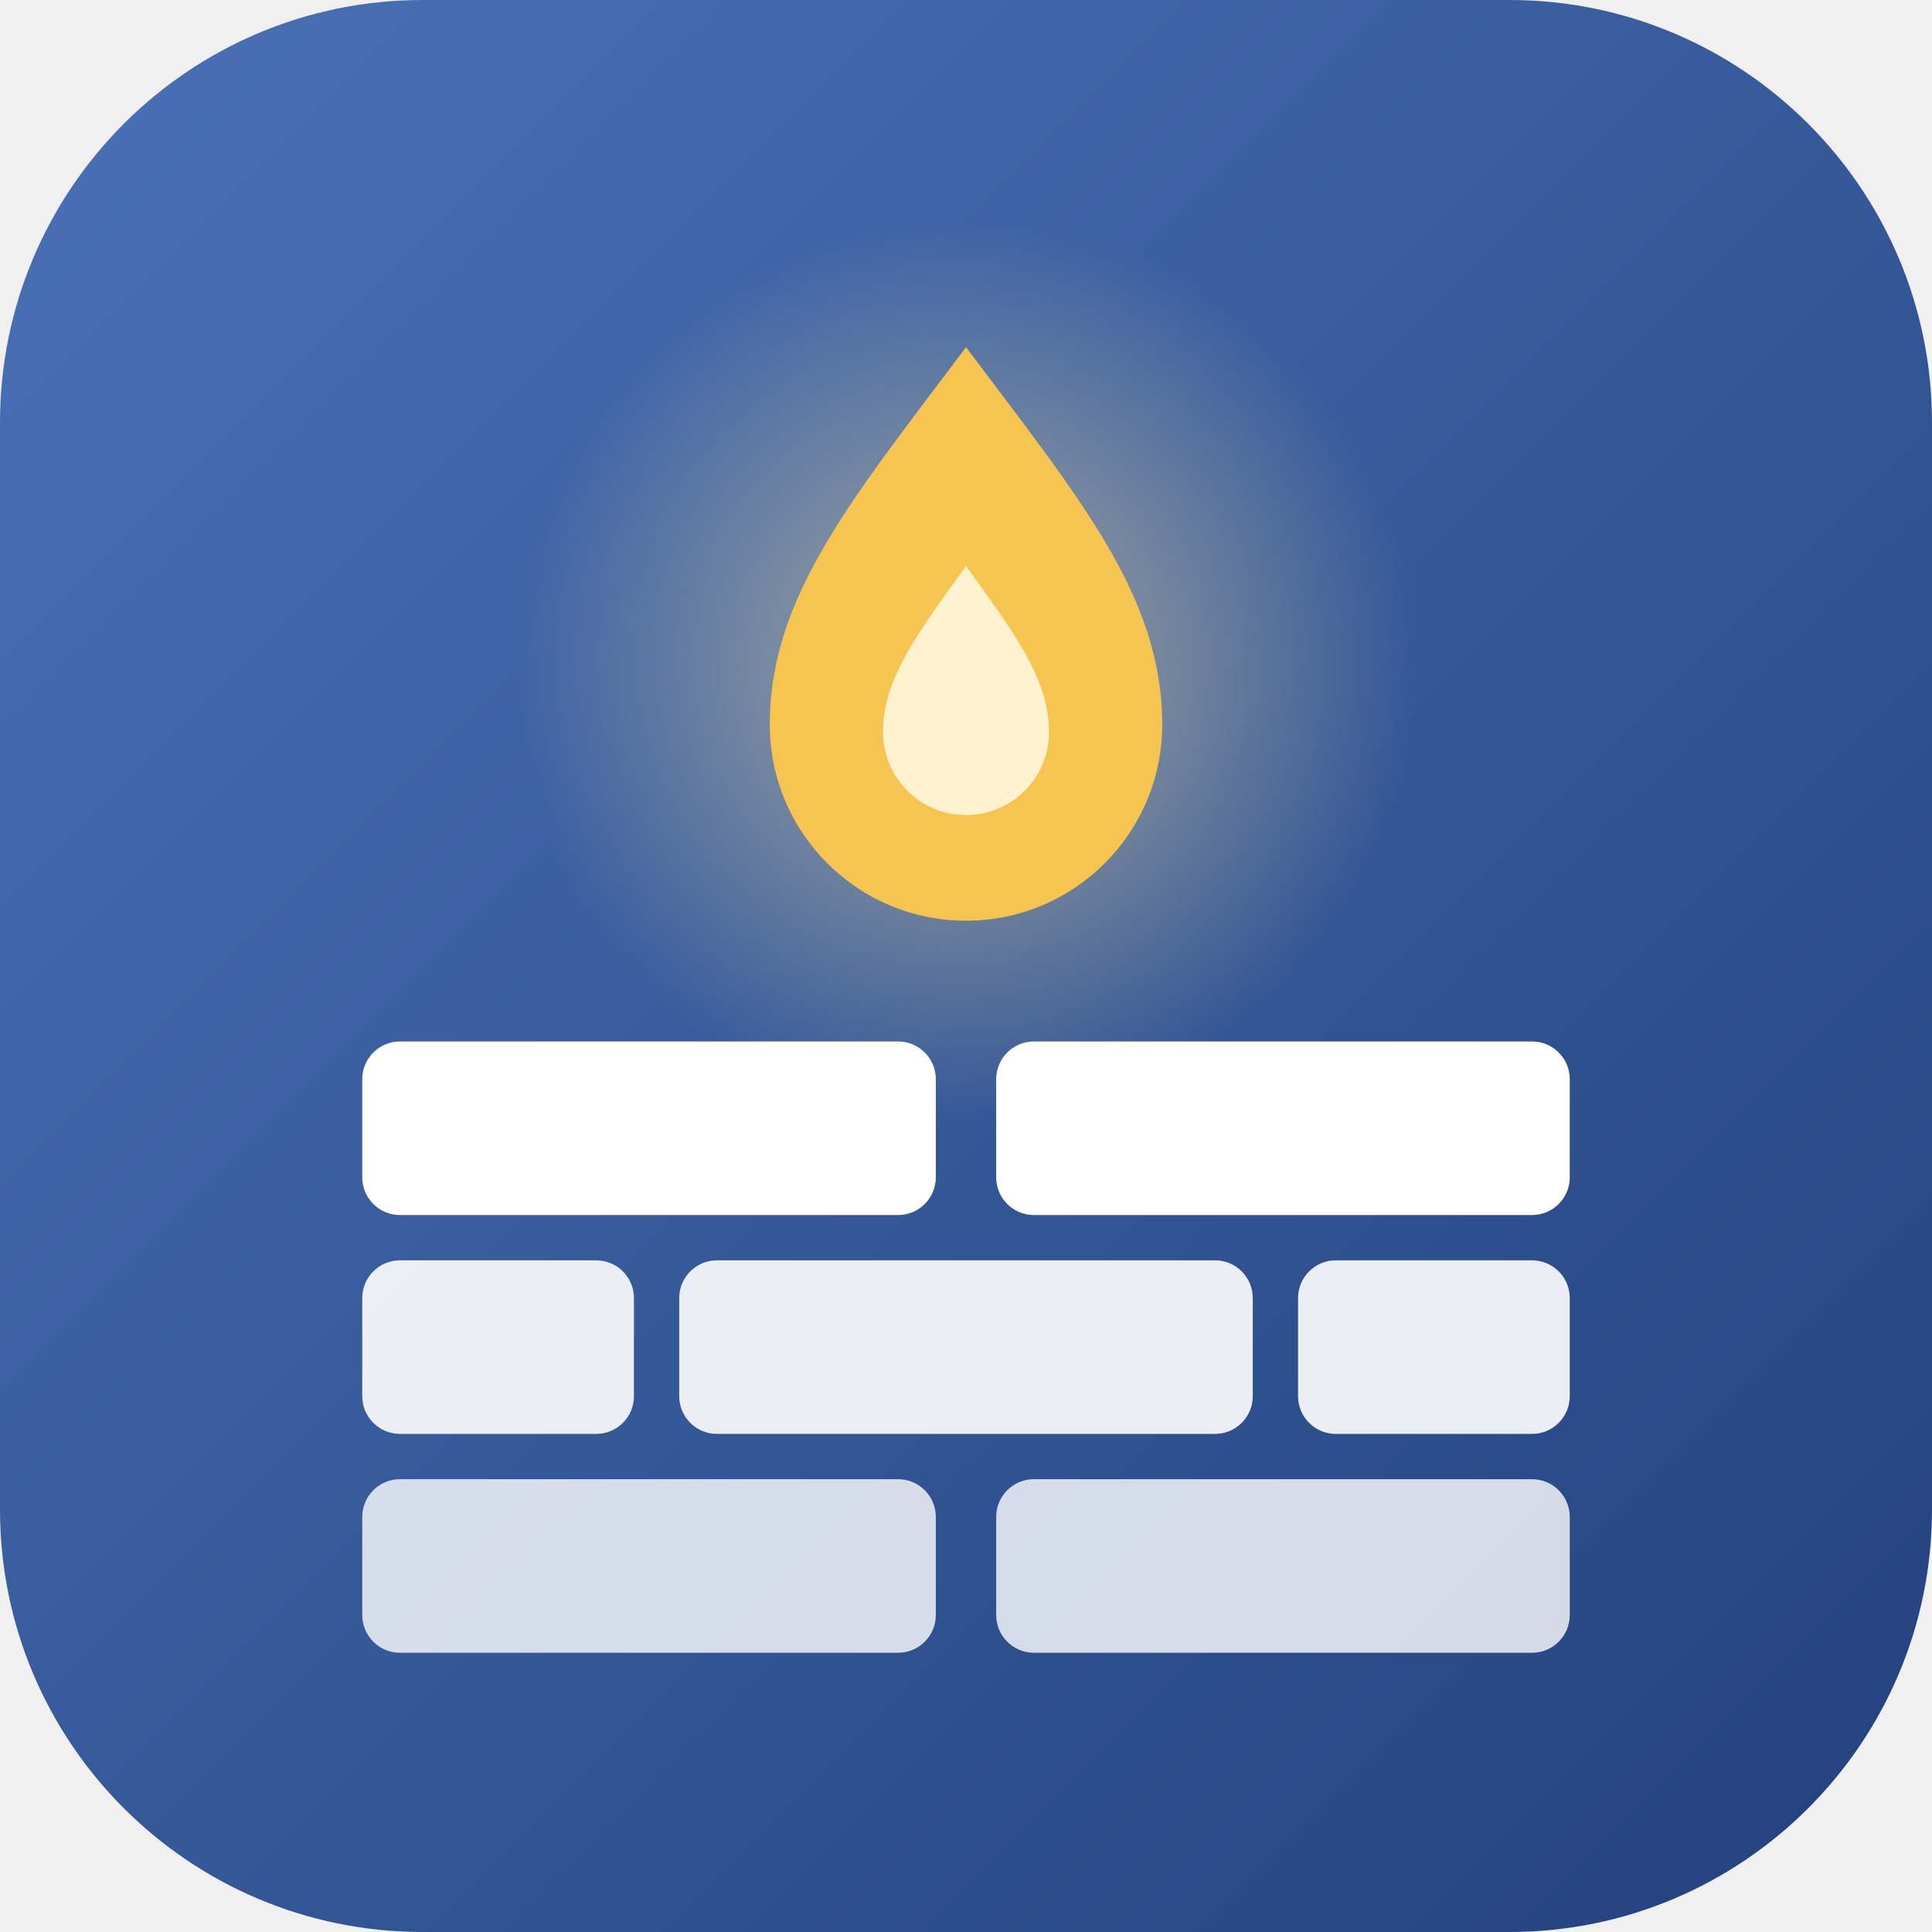
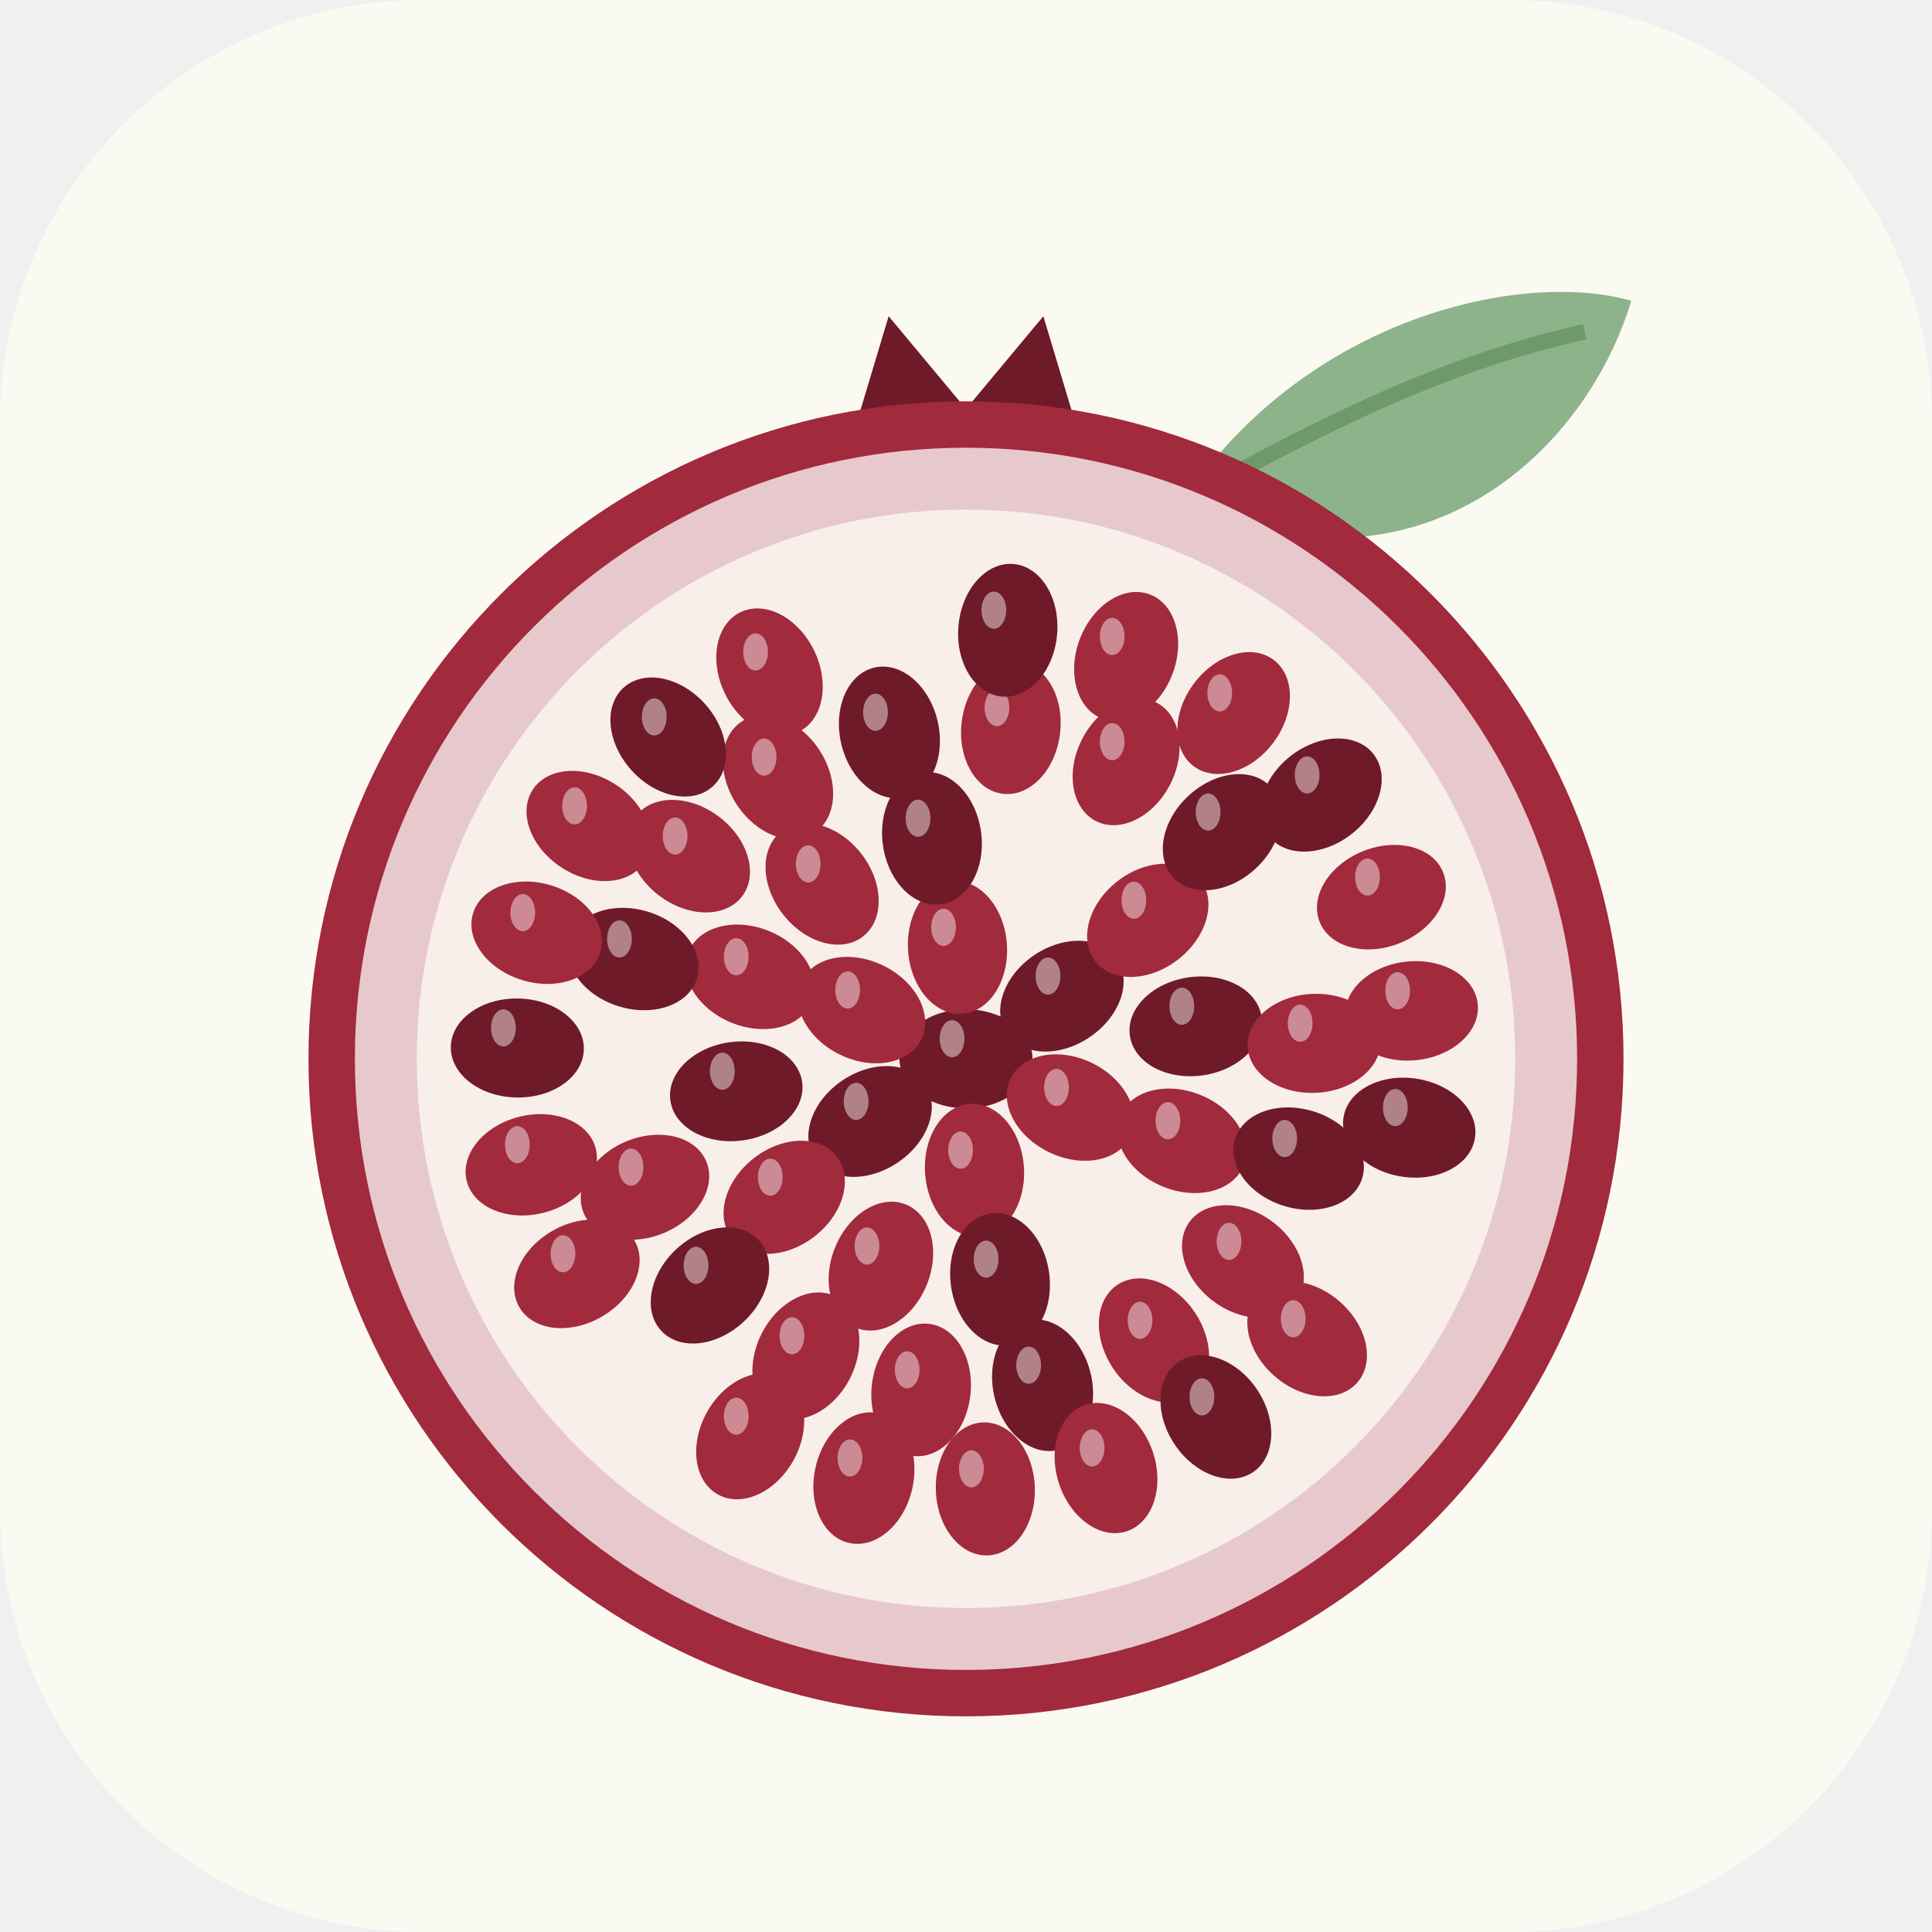
<svg xmlns="http://www.w3.org/2000/svg" viewBox="0 0 512 512">
-   <defs>
-     <linearGradient id="bg" x1="0" y1="0" x2="1" y2="1">
-       <stop offset="0" stop-color="#4A72B8" />
-       <stop offset="1" stop-color="#22407C" />
-     </linearGradient>
-     <radialGradient id="glow" cx=".5" cy=".5" r=".5">
-       <stop offset="0" stop-color="#FFE7A0" stop-opacity=".55" />
-       <stop offset="1" stop-color="#FFE7A0" stop-opacity="0" />
-     </radialGradient>
-   </defs>
-   <rect width="512" height="512" rx="112" fill="url(#bg)" />
-   <circle cx="256" cy="178" r="120" fill="url(#glow)" />
-   <path d="M256 92c30 40 52 66 52 100a52 52 0 0 1-104 0c0-34 22-60 52-100z" fill="#F5C451" />
-   <path d="M256 150c13 18 22 30 22 44a22 22 0 0 1-44 0c0-14 9-26 22-44z" fill="#FFF3CF" />
-   <g fill="#FFFFFF">
-     <rect x="96" y="276" width="152" height="46" rx="10" />
-     <rect x="264" y="276" width="152" height="46" rx="10" />
-     <rect x="96" y="334" width="72" height="46" rx="10" opacity=".9" />
-     <rect x="180" y="334" width="152" height="46" rx="10" opacity=".9" />
-     <rect x="344" y="334" width="72" height="46" rx="10" opacity=".9" />
-     <rect x="96" y="392" width="152" height="46" rx="10" opacity=".8" />
-     <rect x="264" y="392" width="152" height="46" rx="10" opacity=".8" />
+   <rect width="512" height="512" rx="112" fill="#FBFAF2" />
+   <g transform="translate(51 51) scale(2.05)">
+     <path d="M128 40c16-24 44-30 58-26-6 20-28 40-58 26z" fill="#8DB38A" />
+     <path d="M128 40c18-10 34-18 52-22" stroke="#6E9A6B" stroke-width="2" fill="none" />
+     <path d="M84 36l6-20 10 12 10-12 6 20z" fill="#6F1A28" />
+     <circle cx="100" cy="112" r="82" fill="#E7C9CD" stroke="#A12A3C" stroke-width="6" />
+     <circle cx="100" cy="112" r="71" fill="#F8EEEA" />
+     <ellipse cx="100.0" cy="112.0" rx="6.4" ry="8.6" transform="rotate(90 100.0 112.0)" fill="#6F1A28" />
+     <ellipse cx="98.2" cy="109.4" rx="1.6" ry="2.4" fill="#fff" opacity=".45" />
+     <ellipse cx="113.5" cy="118.3" rx="6.4" ry="8.6" transform="rotate(116 113.5 118.3)" fill="#A12A3C" />
+     <ellipse cx="111.7" cy="115.7" rx="1.6" ry="2.4" fill="#fff" opacity=".45" />
+     <ellipse cx="101.1" cy="126.4" rx="6.4" ry="8.6" transform="rotate(176 101.1 126.4)" fill="#A12A3C" />
+     <ellipse cx="99.3" cy="123.8" rx="1.6" ry="2.4" fill="#fff" opacity=".45" />
+     <ellipse cx="87.6" cy="120.1" rx="6.4" ry="8.6" transform="rotate(236 87.6 120.1)" fill="#6F1A28" />
+     <ellipse cx="85.8" cy="117.5" rx="1.6" ry="2.4" fill="#fff" opacity=".45" />
+     <ellipse cx="86.5" cy="105.7" rx="6.4" ry="8.6" transform="rotate(296 86.5 105.7)" fill="#A12A3C" />
+     <ellipse cx="84.7" cy="103.1" rx="1.6" ry="2.4" fill="#fff" opacity=".45" />
+     <ellipse cx="98.9" cy="97.6" rx="6.4" ry="8.6" transform="rotate(356 98.9 97.6)" fill="#A12A3C" />
+     <ellipse cx="97.1" cy="95.0" rx="1.6" ry="2.4" fill="#fff" opacity=".45" />
+     <ellipse cx="112.4" cy="103.9" rx="6.4" ry="8.6" transform="rotate(416 112.4 103.9)" fill="#6F1A28" />
+     <ellipse cx="110.6" cy="101.3" rx="1.6" ry="2.4" fill="#fff" opacity=".45" />
+     <ellipse cx="104.4" cy="140.5" rx="6.4" ry="8.6" transform="rotate(172 104.4 140.5)" fill="#6F1A28" />
+     <ellipse cx="102.6" cy="137.9" rx="1.6" ry="2.4" fill="#fff" opacity=".45" />
+     <ellipse cx="89.0" cy="138.8" rx="6.4" ry="8.6" transform="rotate(202 89.0 138.8)" fill="#A12A3C" />
+     <ellipse cx="87.2" cy="136.2" rx="1.6" ry="2.4" fill="#fff" opacity=".45" />
+     <ellipse cx="76.5" cy="129.9" rx="6.4" ry="8.6" transform="rotate(232 76.5 129.9)" fill="#A12A3C" />
+     <ellipse cx="74.7" cy="127.3" rx="1.6" ry="2.4" fill="#fff" opacity=".45" />
+     <ellipse cx="70.3" cy="116.2" rx="6.4" ry="8.6" transform="rotate(262 70.3 116.2)" fill="#6F1A28" />
+     <ellipse cx="68.5" cy="113.6" rx="1.6" ry="2.4" fill="#fff" opacity=".45" />
+     <ellipse cx="72.1" cy="101.4" rx="6.4" ry="8.6" transform="rotate(292 72.1 101.4)" fill="#A12A3C" />
+     <ellipse cx="70.3" cy="98.8" rx="1.6" ry="2.4" fill="#fff" opacity=".45" />
+     <ellipse cx="81.4" cy="89.4" rx="6.4" ry="8.6" transform="rotate(322 81.4 89.4)" fill="#A12A3C" />
+     <ellipse cx="79.6" cy="86.8" rx="1.6" ry="2.4" fill="#fff" opacity=".45" />
+     <ellipse cx="95.6" cy="83.5" rx="6.4" ry="8.6" transform="rotate(352 95.6 83.5)" fill="#6F1A28" />
+     <ellipse cx="93.8" cy="80.9" rx="1.6" ry="2.4" fill="#fff" opacity=".45" />
+     <ellipse cx="123.5" cy="94.1" rx="6.4" ry="8.6" transform="rotate(412 123.5 94.1)" fill="#A12A3C" />
+     <ellipse cx="121.7" cy="91.5" rx="1.6" ry="2.4" fill="#fff" opacity=".45" />
+     <ellipse cx="129.7" cy="107.8" rx="6.4" ry="8.6" transform="rotate(442 129.7 107.8)" fill="#6F1A28" />
+     <ellipse cx="127.9" cy="105.2" rx="1.6" ry="2.4" fill="#fff" opacity=".45" />
+     <ellipse cx="127.9" cy="122.6" rx="6.4" ry="8.6" transform="rotate(472 127.9 122.6)" fill="#A12A3C" />
+     <ellipse cx="126.1" cy="120.0" rx="1.6" ry="2.4" fill="#fff" opacity=".45" />
+     <ellipse cx="109.9" cy="154.2" rx="6.4" ry="8.6" transform="rotate(167 109.9 154.2)" fill="#6F1A28" />
+     <ellipse cx="108.1" cy="151.6" rx="1.6" ry="2.4" fill="#fff" opacity=".45" />
+     <ellipse cx="94.2" cy="154.8" rx="6.4" ry="8.6" transform="rotate(187 94.2 154.8)" fill="#A12A3C" />
+     <ellipse cx="92.4" cy="152.2" rx="1.6" ry="2.4" fill="#fff" opacity=".45" />
+     <ellipse cx="79.3" cy="150.4" rx="6.4" ry="8.6" transform="rotate(207 79.3 150.4)" fill="#A12A3C" />
+     <ellipse cx="77.5" cy="147.8" rx="1.6" ry="2.4" fill="#fff" opacity=".45" />
+     <ellipse cx="66.9" cy="141.3" rx="6.4" ry="8.6" transform="rotate(227 66.9 141.3)" fill="#6F1A28" />
+     <ellipse cx="65.1" cy="138.7" rx="1.6" ry="2.4" fill="#fff" opacity=".45" />
+     <ellipse cx="58.5" cy="128.6" rx="6.4" ry="8.6" transform="rotate(247 58.5 128.6)" fill="#A12A3C" />
+     <ellipse cx="56.7" cy="126.0" rx="1.6" ry="2.4" fill="#fff" opacity=".45" />
+     <ellipse cx="57.0" cy="99.1" rx="6.4" ry="8.6" transform="rotate(287 57.0 99.1)" fill="#6F1A28" />
+     <ellipse cx="55.2" cy="96.5" rx="1.6" ry="2.4" fill="#fff" opacity=".45" />
+     <ellipse cx="64.2" cy="85.8" rx="6.4" ry="8.6" transform="rotate(307 64.2 85.8)" fill="#A12A3C" />
+     <ellipse cx="62.4" cy="83.2" rx="1.6" ry="2.4" fill="#fff" opacity=".45" />
+     <ellipse cx="75.7" cy="75.6" rx="6.4" ry="8.6" transform="rotate(327 75.7 75.6)" fill="#A12A3C" />
+     <ellipse cx="73.9" cy="73.0" rx="1.6" ry="2.4" fill="#fff" opacity=".45" />
+     <ellipse cx="90.1" cy="69.8" rx="6.4" ry="8.6" transform="rotate(347 90.1 69.8)" fill="#6F1A28" />
+     <ellipse cx="88.3" cy="67.2" rx="1.6" ry="2.4" fill="#fff" opacity=".45" />
+     <ellipse cx="105.8" cy="69.2" rx="6.4" ry="8.6" transform="rotate(367 105.8 69.2)" fill="#A12A3C" />
+     <ellipse cx="104.0" cy="66.6" rx="1.6" ry="2.4" fill="#fff" opacity=".45" />
+     <ellipse cx="120.7" cy="73.6" rx="6.4" ry="8.6" transform="rotate(387 120.7 73.6)" fill="#A12A3C" />
+     <ellipse cx="118.9" cy="71.0" rx="1.6" ry="2.4" fill="#fff" opacity=".45" />
+     <ellipse cx="133.1" cy="82.7" rx="6.4" ry="8.6" transform="rotate(407 133.1 82.7)" fill="#6F1A28" />
+     <ellipse cx="131.3" cy="80.1" rx="1.6" ry="2.4" fill="#fff" opacity=".45" />
+     <ellipse cx="145.0" cy="110.0" rx="6.4" ry="8.6" transform="rotate(447 145.0 110.0)" fill="#A12A3C" />
+     <ellipse cx="143.2" cy="107.4" rx="1.6" ry="2.4" fill="#fff" opacity=".45" />
+     <ellipse cx="143.0" cy="124.9" rx="6.4" ry="8.6" transform="rotate(467 143.0 124.9)" fill="#6F1A28" />
+     <ellipse cx="141.2" cy="122.3" rx="1.6" ry="2.4" fill="#fff" opacity=".45" />
+     <ellipse cx="135.8" cy="138.2" rx="6.4" ry="8.6" transform="rotate(487 135.8 138.2)" fill="#A12A3C" />
+     <ellipse cx="134.0" cy="135.6" rx="1.6" ry="2.4" fill="#fff" opacity=".45" />
+     <ellipse cx="124.3" cy="148.4" rx="6.4" ry="8.6" transform="rotate(507 124.3 148.4)" fill="#A12A3C" />
+     <ellipse cx="122.5" cy="145.8" rx="1.6" ry="2.4" fill="#fff" opacity=".45" />
+     <ellipse cx="86.8" cy="166.2" rx="6.4" ry="8.6" transform="rotate(193 86.8 166.2)" fill="#A12A3C" />
+     <ellipse cx="85.0" cy="163.6" rx="1.6" ry="2.4" fill="#fff" opacity=".45" />
+     <ellipse cx="72.1" cy="160.8" rx="6.4" ry="8.6" transform="rotate(209 72.1 160.8)" fill="#A12A3C" />
+     <ellipse cx="70.3" cy="158.2" rx="1.6" ry="2.4" fill="#fff" opacity=".45" />
+     <ellipse cx="49.7" cy="139.8" rx="6.4" ry="8.6" transform="rotate(240 49.7 139.8)" fill="#A12A3C" />
+     <ellipse cx="47.9" cy="137.2" rx="1.6" ry="2.4" fill="#fff" opacity=".45" />
+     <ellipse cx="43.8" cy="125.7" rx="6.4" ry="8.6" transform="rotate(256 43.8 125.7)" fill="#A12A3C" />
+     <ellipse cx="42.0" cy="123.1" rx="1.6" ry="2.4" fill="#fff" opacity=".45" />
+     <ellipse cx="42.0" cy="110.6" rx="6.4" ry="8.6" transform="rotate(271 42.0 110.6)" fill="#6F1A28" />
+     <ellipse cx="40.2" cy="108.0" rx="1.6" ry="2.4" fill="#fff" opacity=".45" />
+     <ellipse cx="44.5" cy="95.7" rx="6.4" ry="8.6" transform="rotate(287 44.5 95.7)" fill="#A12A3C" />
+     <ellipse cx="42.7" cy="93.1" rx="1.6" ry="2.4" fill="#fff" opacity=".45" />
+     <ellipse cx="51.2" cy="81.9" rx="6.4" ry="8.6" transform="rotate(303 51.2 81.9)" fill="#A12A3C" />
+     <ellipse cx="49.4" cy="79.3" rx="1.6" ry="2.4" fill="#fff" opacity=".45" />
+     <ellipse cx="61.5" cy="70.4" rx="6.4" ry="8.6" transform="rotate(318 61.5 70.4)" fill="#6F1A28" />
+     <ellipse cx="59.7" cy="67.8" rx="1.6" ry="2.4" fill="#fff" opacity=".45" />
+     <ellipse cx="74.6" cy="62.0" rx="6.4" ry="8.6" transform="rotate(334 74.6 62.0)" fill="#A12A3C" />
+     <ellipse cx="72.8" cy="59.4" rx="1.6" ry="2.4" fill="#fff" opacity=".45" />
+     <ellipse cx="105.4" cy="56.6" rx="6.4" ry="8.6" transform="rotate(365 105.4 56.6)" fill="#6F1A28" />
+     <ellipse cx="103.6" cy="54.0" rx="1.6" ry="2.4" fill="#fff" opacity=".45" />
+     <ellipse cx="120.7" cy="60.0" rx="6.4" ry="8.6" transform="rotate(381 120.7 60.0)" fill="#A12A3C" />
+     <ellipse cx="118.9" cy="57.4" rx="1.6" ry="2.4" fill="#fff" opacity=".45" />
+     <ellipse cx="134.6" cy="67.3" rx="6.4" ry="8.6" transform="rotate(397 134.6 67.3)" fill="#A12A3C" />
+     <ellipse cx="132.8" cy="64.7" rx="1.6" ry="2.4" fill="#fff" opacity=".45" />
+     <ellipse cx="145.9" cy="77.9" rx="6.4" ry="8.6" transform="rotate(412 145.9 77.9)" fill="#6F1A28" />
+     <ellipse cx="144.1" cy="75.3" rx="1.6" ry="2.4" fill="#fff" opacity=".45" />
+     <ellipse cx="153.7" cy="91.1" rx="6.4" ry="8.6" transform="rotate(428 153.7 91.1)" fill="#A12A3C" />
+     <ellipse cx="151.9" cy="88.5" rx="1.6" ry="2.4" fill="#fff" opacity=".45" />
+     <ellipse cx="157.6" cy="105.8" rx="6.4" ry="8.6" transform="rotate(444 157.6 105.8)" fill="#A12A3C" />
+     <ellipse cx="155.8" cy="103.2" rx="1.6" ry="2.4" fill="#fff" opacity=".45" />
+     <ellipse cx="157.3" cy="120.9" rx="6.4" ry="8.6" transform="rotate(459 157.3 120.9)" fill="#6F1A28" />
+     <ellipse cx="155.5" cy="118.3" rx="1.6" ry="2.4" fill="#fff" opacity=".45" />
+     <ellipse cx="144.1" cy="148.2" rx="6.4" ry="8.6" transform="rotate(491 144.1 148.2)" fill="#A12A3C" />
+     <ellipse cx="142.3" cy="145.6" rx="1.6" ry="2.4" fill="#fff" opacity=".45" />
+     <ellipse cx="132.3" cy="158.3" rx="6.4" ry="8.6" transform="rotate(506 132.3 158.3)" fill="#6F1A28" />
+     <ellipse cx="130.5" cy="155.7" rx="1.6" ry="2.4" fill="#fff" opacity=".45" />
+     <ellipse cx="118.1" cy="164.9" rx="6.4" ry="8.6" transform="rotate(522 118.1 164.9)" fill="#A12A3C" />
+     <ellipse cx="116.3" cy="162.3" rx="1.6" ry="2.4" fill="#fff" opacity=".45" />
+     <ellipse cx="102.5" cy="167.6" rx="6.4" ry="8.6" transform="rotate(538 102.5 167.6)" fill="#A12A3C" />
+     <ellipse cx="100.7" cy="165.0" rx="1.6" ry="2.4" fill="#fff" opacity=".45" />
  </g>
</svg>
